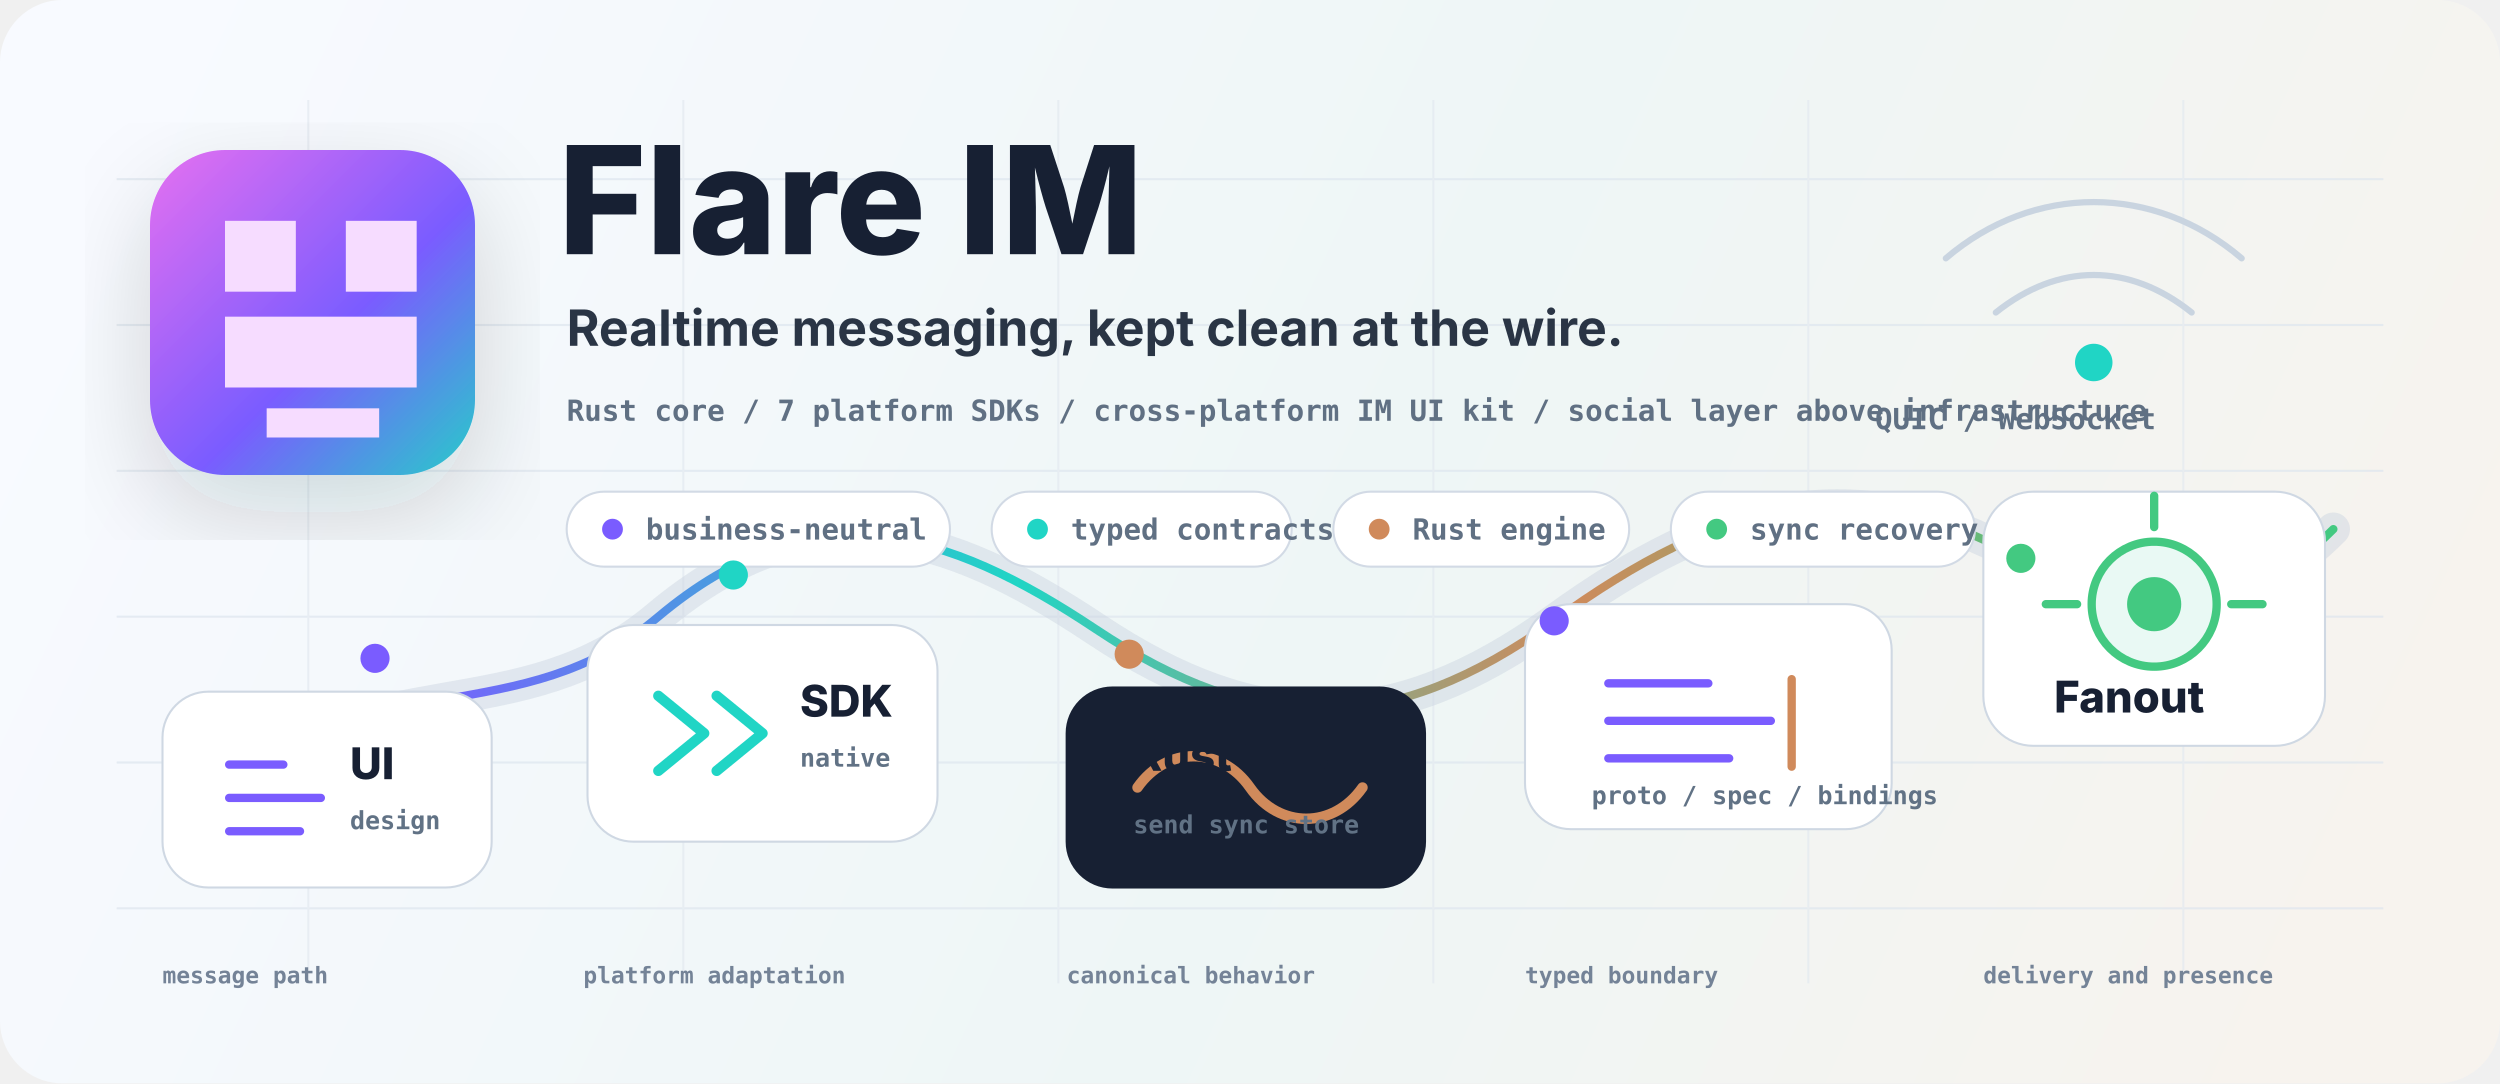
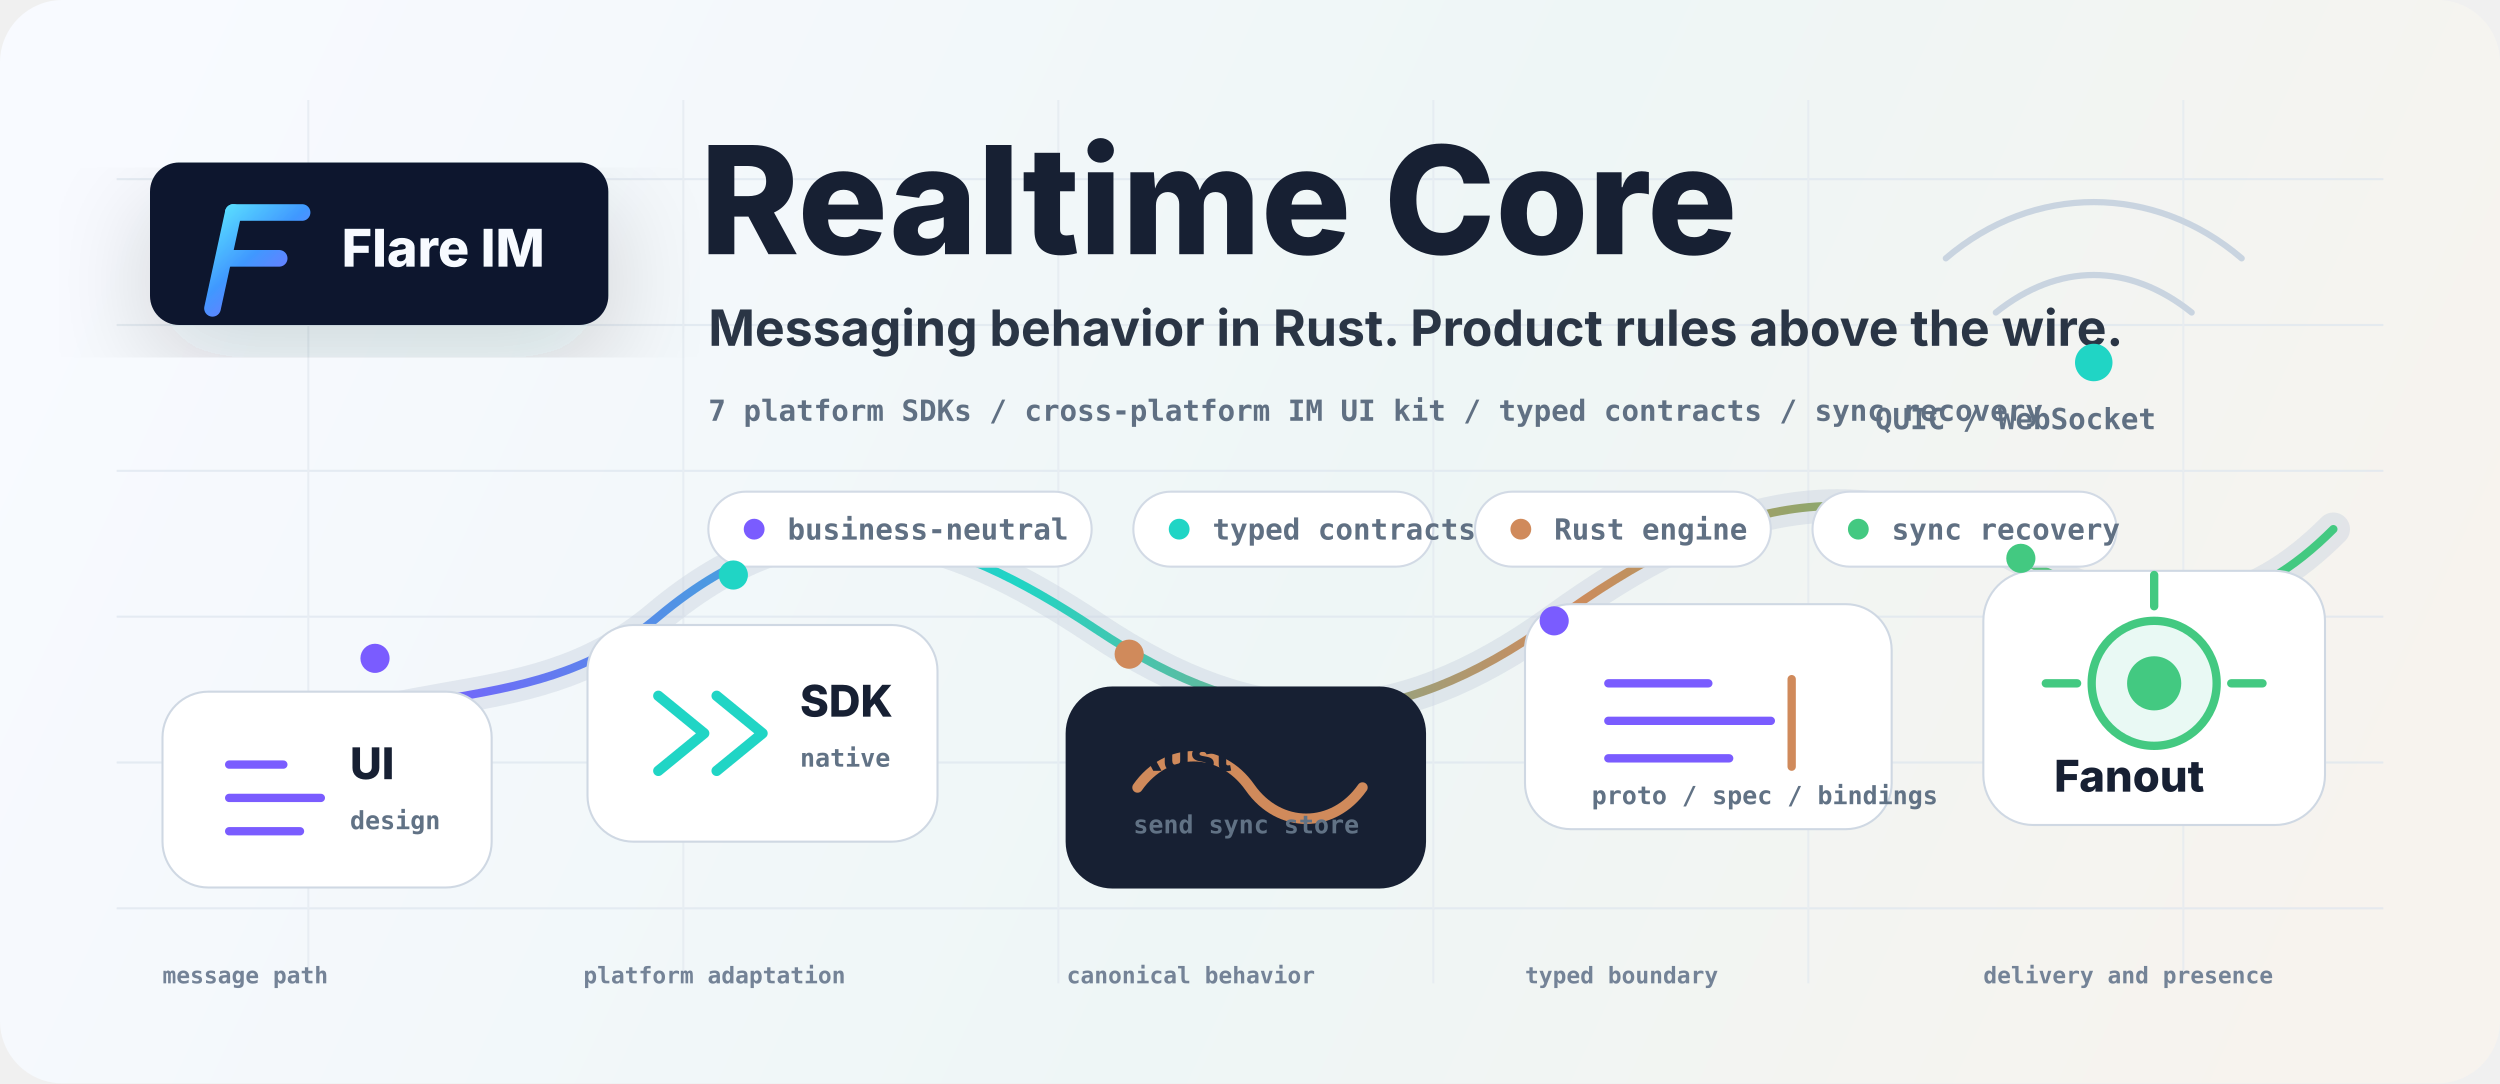
<svg xmlns="http://www.w3.org/2000/svg" width="1200" height="520" viewBox="0 0 1200 520" fill="none" role="img" aria-labelledby="title desc">
  <defs>
    <linearGradient id="paper" x1="70" y1="20" x2="1100" y2="500" gradientUnits="userSpaceOnUse">
      <stop offset="0" stop-color="#F8FAFF" />
      <stop offset="0.56" stop-color="#EEF6F6" />
      <stop offset="1" stop-color="#F7F3EE" />
    </linearGradient>
-     <linearGradient id="identity" x1="88" y1="78" x2="238" y2="228" gradientUnits="userSpaceOnUse">
-       <stop offset="0" stop-color="#D86EF2" />
-       <stop offset="0.52" stop-color="#7A5CFF" />
-       <stop offset="1" stop-color="#20D5C5" />
+     <linearGradient id="brand-mark" x1="104" y1="96" x2="150" y2="148" gradientUnits="userSpaceOnUse">
+       <stop offset="0" stop-color="#5EEBFF" />
+       <stop offset="0.45" stop-color="#4098FF" />
+       <stop offset="1" stop-color="#9B5CFF" />
    </linearGradient>
    <linearGradient id="packet" x1="190" y1="306" x2="1016" y2="306" gradientUnits="userSpaceOnUse">
      <stop offset="0" stop-color="#7A5CFF" />
      <stop offset="0.36" stop-color="#20D5C5" />
      <stop offset="0.68" stop-color="#D08A5B" />
      <stop offset="1" stop-color="#43C981" />
    </linearGradient>
    <filter id="soft-shadow" x="-20%" y="-20%" width="140%" height="140%" color-interpolation-filters="sRGB">
      <feDropShadow dx="0" dy="18" stdDeviation="24" flood-color="#172033" flood-opacity="0.16" />
    </filter>
    <style>
+       .logo-word { fill: #F7FAFF; font-family: -apple-system, BlinkMacSystemFont, "Segoe UI", sans-serif; font-size: 25px; font-weight: 760; letter-spacing: 0; }
      .display { fill: #172033; font-family: "Avenir Next Condensed", "Arial Narrow", -apple-system, BlinkMacSystemFont, "Segoe UI", sans-serif; font-size: 72px; font-weight: 800; letter-spacing: 0; }
      .lead { fill: #2A3545; font-family: -apple-system, BlinkMacSystemFont, "Segoe UI", sans-serif; font-size: 24px; font-weight: 650; }
      .caption { fill: #607083; font-family: ui-monospace, SFMono-Regular, Menlo, Consolas, monospace; font-size: 14px; font-weight: 600; }
      .node { fill: #172033; font-family: -apple-system, BlinkMacSystemFont, "Segoe UI", sans-serif; font-size: 21px; font-weight: 760; }
      .node-note { fill: #617285; font-family: ui-monospace, SFMono-Regular, Menlo, Consolas, monospace; font-size: 12px; font-weight: 600; }
      .fine { fill: #748397; font-family: ui-monospace, SFMono-Regular, Menlo, Consolas, monospace; font-size: 11px; font-weight: 600; }
    </style>
  </defs>
  <rect width="1200" height="520" rx="30" fill="url(#paper)" />
  <g opacity="0.7">
    <path d="M56 86H1144" stroke="#DDE5EE" />
    <path d="M56 156H1144" stroke="#DDE5EE" />
    <path d="M56 226H1144" stroke="#DDE5EE" />
    <path d="M56 296H1144" stroke="#DDE5EE" />
    <path d="M56 366H1144" stroke="#DDE5EE" />
    <path d="M56 436H1144" stroke="#DDE5EE" />
    <path d="M148 48V472" stroke="#E2E8F0" />
    <path d="M328 48V472" stroke="#E2E8F0" />
    <path d="M508 48V472" stroke="#E2E8F0" />
    <path d="M688 48V472" stroke="#E2E8F0" />
    <path d="M868 48V472" stroke="#E2E8F0" />
    <path d="M1048 48V472" stroke="#E2E8F0" />
  </g>
  <path d="M104 380C178 318 250 352 316 296C390 234 454 254 526 302C604 354 668 354 746 298C826 240 890 224 970 268C1038 306 1082 292 1120 254" stroke="#C8D2DE" stroke-width="16" stroke-linecap="round" opacity="0.44" />
  <path d="M104 380C178 318 250 352 316 296C390 234 454 254 526 302C604 354 668 354 746 298C826 240 890 224 970 268C1038 306 1082 292 1120 254" stroke="url(#packet)" stroke-width="4" stroke-linecap="round" />
  <g filter="url(#soft-shadow)">
-     <rect x="72" y="72" width="156" height="156" rx="36" fill="url(#identity)" />
-     <rect x="108" y="106" width="34" height="34" fill="#F6DCFF" />
-     <rect x="166" y="106" width="34" height="34" fill="#F6DCFF" />
-     <rect x="108" y="152" width="92" height="34" fill="#F6DCFF" />
-     <rect x="128" y="196" width="54" height="14" fill="#F6DCFF" />
+     <rect x="72" y="78" width="220" height="78" rx="14" fill="#07152D" />
+     <path d="M112 102H145" stroke="url(#brand-mark)" stroke-width="8" stroke-linecap="round" />
+     <path d="M112 102L102 148" stroke="url(#brand-mark)" stroke-width="8" stroke-linecap="round" />
+     <path d="M108 124H134" stroke="url(#brand-mark)" stroke-width="8" stroke-linecap="round" />
+     <text x="164" y="128" class="logo-word">Flare IM</text>
  </g>
-   <text x="268" y="122" class="display">Flare IM</text>
-   <text x="272" y="166" class="lead">Realtime messaging, kept clean at the wire.</text>
-   <text x="272" y="202" class="caption">Rust core / 7 platform SDKs / cross-platform IM UI kit / social layer above infrastructure</text>
-   <g transform="translate(272 236)">
+   <text x="336" y="122" class="display">Realtime Core</text>
+   <text x="340" y="166" class="lead">Messaging behavior in Rust. Product rules above the wire.</text>
+   <text x="340" y="202" class="caption">7 platform SDKs / cross-platform IM UI kit / typed contracts / sync recovery</text>
+   <g transform="translate(340 236)">
    <rect x="0" y="0" width="184" height="36" rx="18" fill="#FFFFFF" stroke="#D2DAE5" />
    <circle cx="22" cy="18" r="5" fill="#7A5CFF" />
    <text x="38" y="23" class="caption">business-neutral</text>
    <rect x="204" y="0" width="144" height="36" rx="18" fill="#FFFFFF" stroke="#D2DAE5" />
    <circle cx="226" cy="18" r="5" fill="#20D5C5" />
    <text x="242" y="23" class="caption">typed contracts</text>
    <rect x="368" y="0" width="142" height="36" rx="18" fill="#FFFFFF" stroke="#D2DAE5" />
    <circle cx="390" cy="18" r="5" fill="#D08A5B" />
    <text x="406" y="23" class="caption">Rust engine</text>
    <rect x="530" y="0" width="146" height="36" rx="18" fill="#FFFFFF" stroke="#D2DAE5" />
    <circle cx="552" cy="18" r="5" fill="#43C981" />
    <text x="568" y="23" class="caption">sync recovery</text>
  </g>
  <g transform="translate(78 332)">
    <rect x="0" y="0" width="158" height="94" rx="22" fill="#FFFFFF" stroke="#CFD8E3" />
    <path d="M32 35H58M32 51H76M32 67H66" stroke="#7A5CFF" stroke-width="4" stroke-linecap="round" />
    <text x="90" y="42" class="node">UI</text>
    <text x="90" y="66" class="node-note">design</text>
  </g>
  <g transform="translate(282 300)">
    <rect x="0" y="0" width="168" height="104" rx="22" fill="#FFFFFF" stroke="#CFD8E3" />
    <path d="M34 34L56 52L34 70" stroke="#20D5C5" stroke-width="5" stroke-linecap="round" stroke-linejoin="round" />
    <path d="M62 34L84 52L62 70" stroke="#20D5C5" stroke-width="5" stroke-linecap="round" stroke-linejoin="round" />
    <text x="102" y="44" class="node">SDK</text>
    <text x="102" y="68" class="node-note">native</text>
  </g>
  <g transform="translate(512 330)">
    <rect x="0" y="0" width="172" height="96" rx="22" fill="#172033" stroke="#172033" />
    <path d="M34 48C48 28 74 28 88 48C102 68 128 68 142 48" stroke="#D08A5B" stroke-width="5" stroke-linecap="round" />
    <text x="32" y="40" class="node" fill="#FFFFFF">Rust Core</text>
    <text x="32" y="70" class="node-note" fill="#B7C1CE">send sync store</text>
  </g>
  <g transform="translate(732 290)">
    <rect x="0" y="0" width="176" height="108" rx="22" fill="#FFFFFF" stroke="#CFD8E3" />
    <path d="M40 38H88M40 56H118M40 74H98" stroke="#7A5CFF" stroke-width="4" stroke-linecap="round" />
    <path d="M128 36V78" stroke="#D08A5B" stroke-width="4" stroke-linecap="round" />
    <text x="32" y="96" class="node-note">proto / spec / bindings</text>
  </g>
-   <g transform="translate(952 236)">
+   <g transform="translate(952 274)">
    <rect x="0" y="0" width="164" height="122" rx="24" fill="#FFFFFF" stroke="#CFD8E3" />
    <circle cx="82" cy="54" r="30" fill="#E9F9F4" stroke="#43C981" stroke-width="4" />
    <circle cx="82" cy="54" r="13" fill="#43C981" />
    <path d="M82 17V2M45 54H30M134 54H119" stroke="#43C981" stroke-width="4" stroke-linecap="round" />
    <text x="34" y="106" class="node">Fanout</text>
  </g>
  <g transform="translate(900 82)">
    <path d="M34 42C76 6 134 6 176 42" stroke="#C9D4E0" stroke-width="3" stroke-linecap="round" />
    <path d="M58 68C88 44 122 44 152 68" stroke="#C9D4E0" stroke-width="3" stroke-linecap="round" />
    <circle cx="105" cy="92" r="9" fill="#20D5C5" />
    <text x="0" y="124" class="caption">QUIC / WebSocket</text>
  </g>
  <g>
    <circle cx="180" cy="316" r="7" fill="#7A5CFF" />
    <circle cx="352" cy="276" r="7" fill="#20D5C5" />
    <circle cx="542" cy="314" r="7" fill="#D08A5B" />
    <circle cx="746" cy="298" r="7" fill="#7A5CFF" />
    <circle cx="970" cy="268" r="7" fill="#43C981" />
  </g>
  <text x="78" y="472" class="fine">message path</text>
  <text x="280" y="472" class="fine">platform adaptation</text>
  <text x="512" y="472" class="fine">canonical behavior</text>
  <text x="732" y="472" class="fine">typed boundary</text>
  <text x="952" y="472" class="fine">delivery and presence</text>
</svg>
